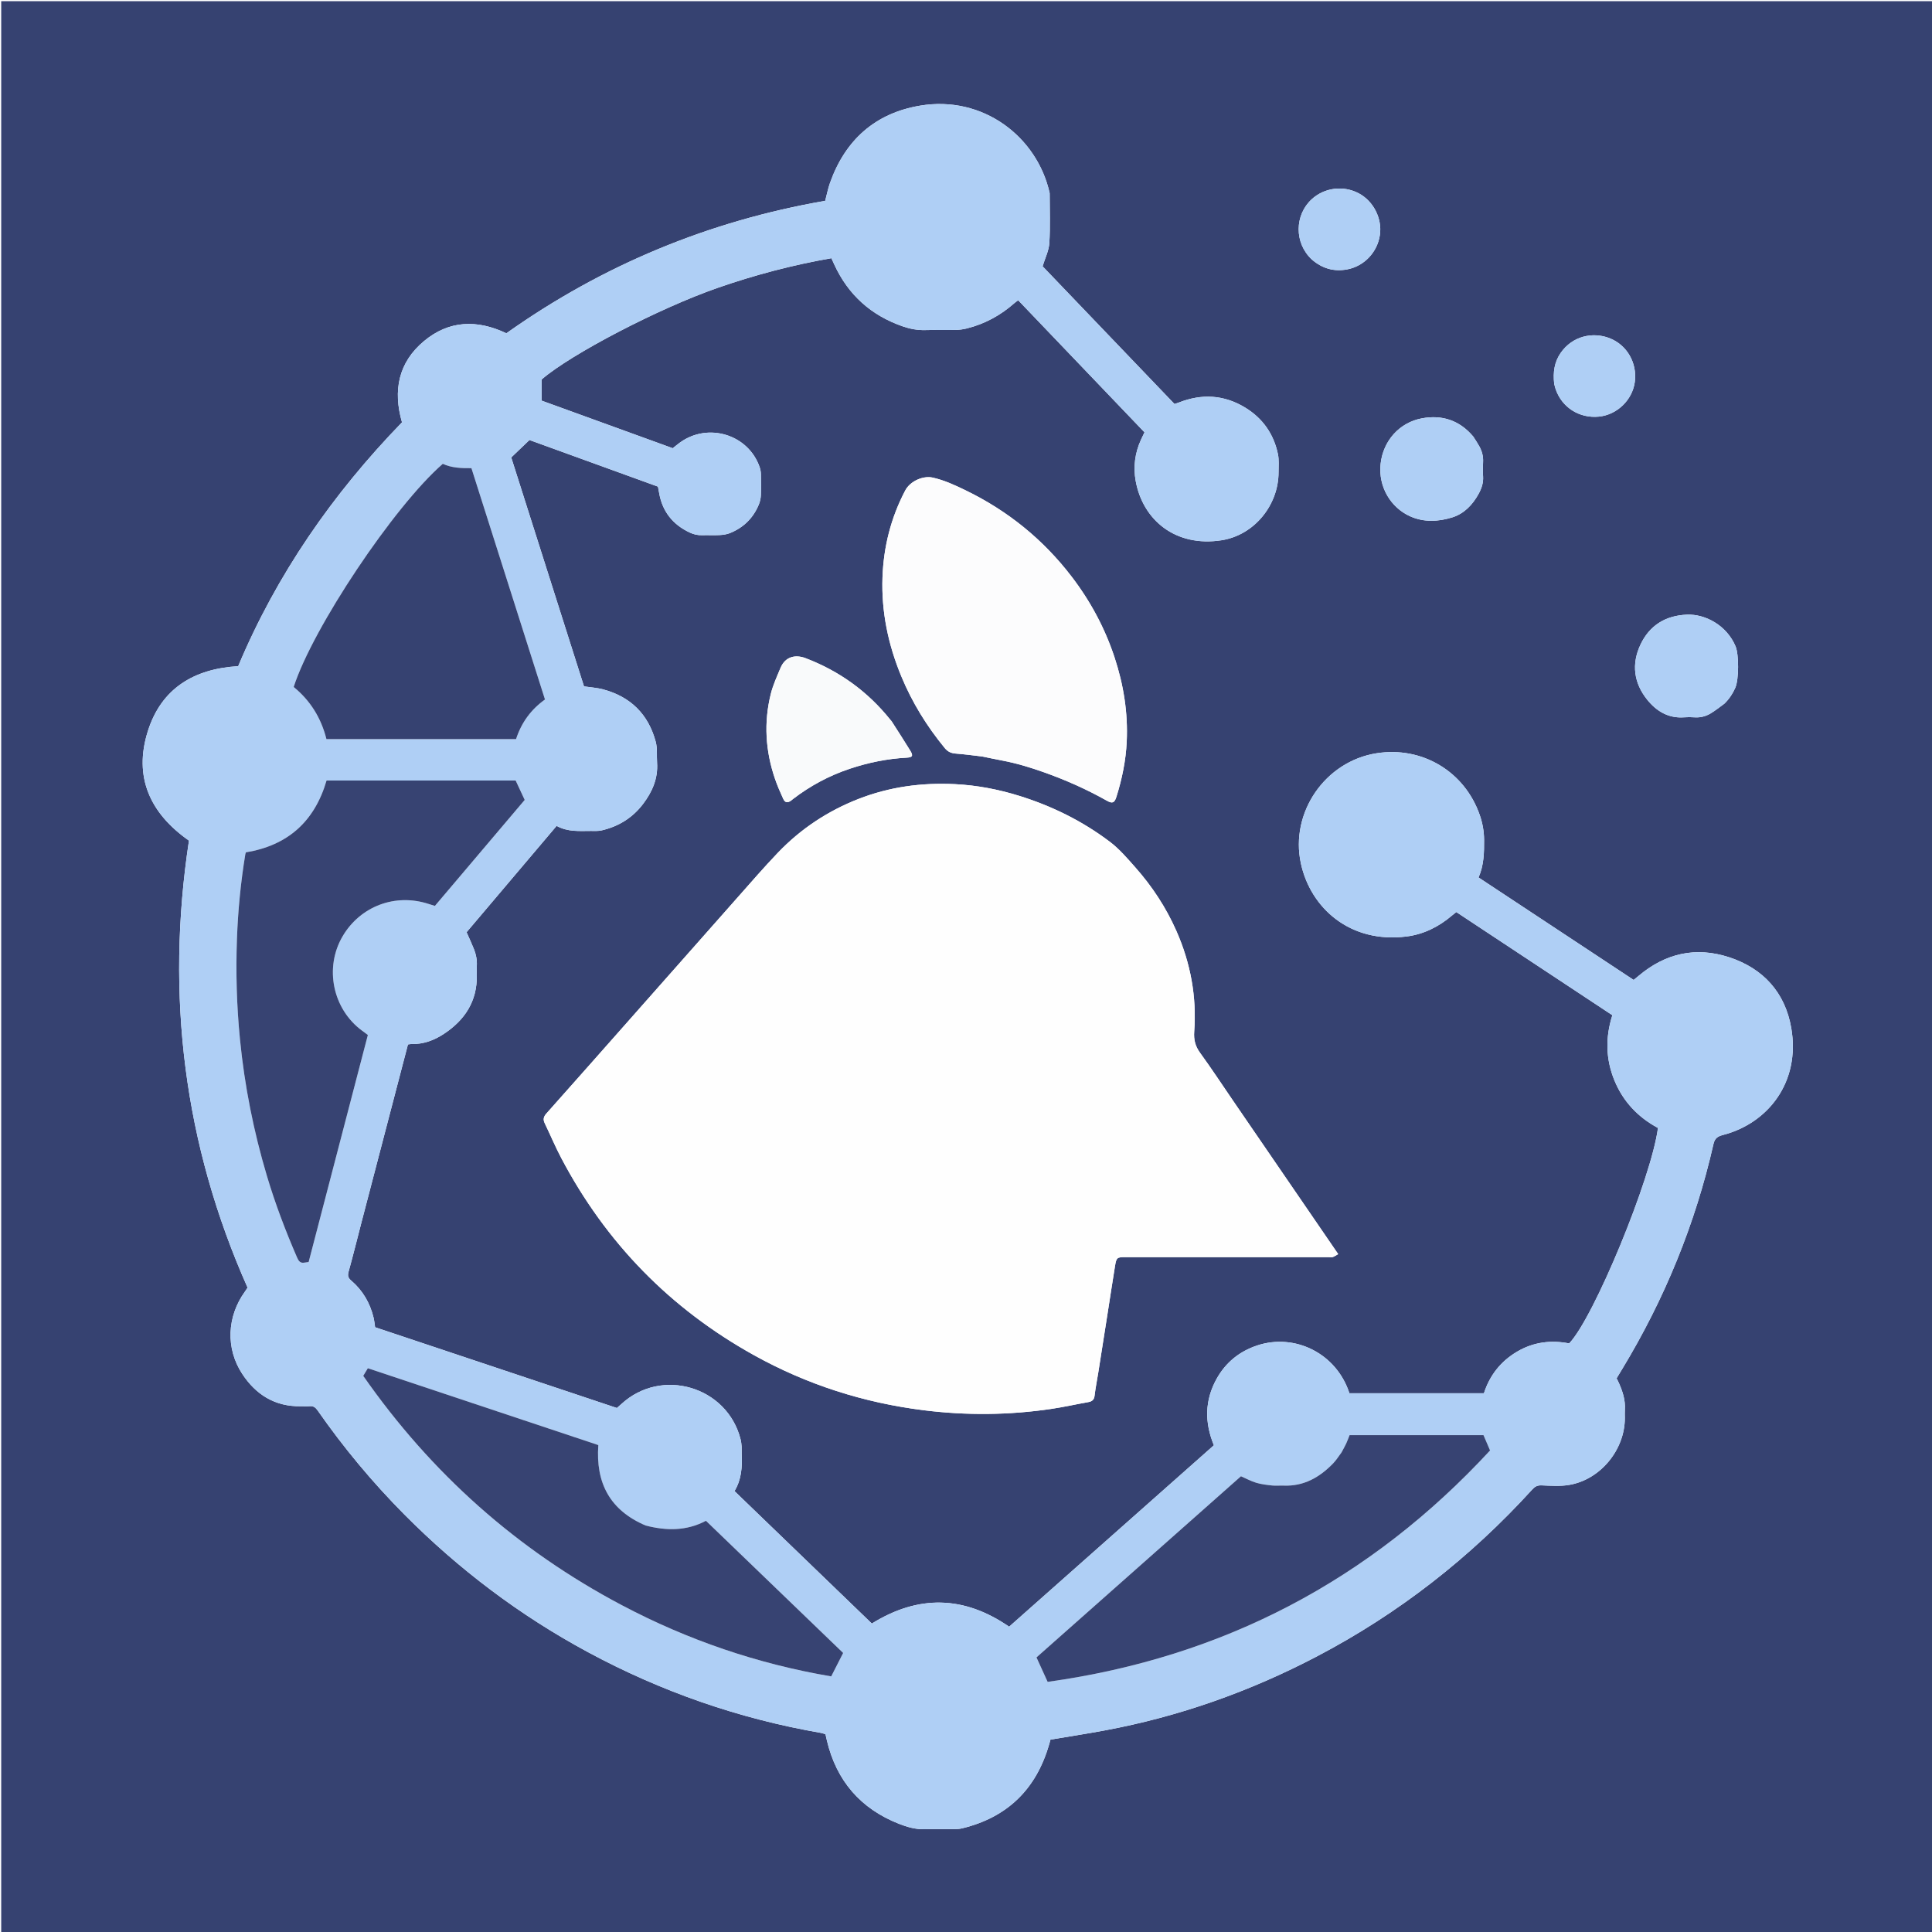
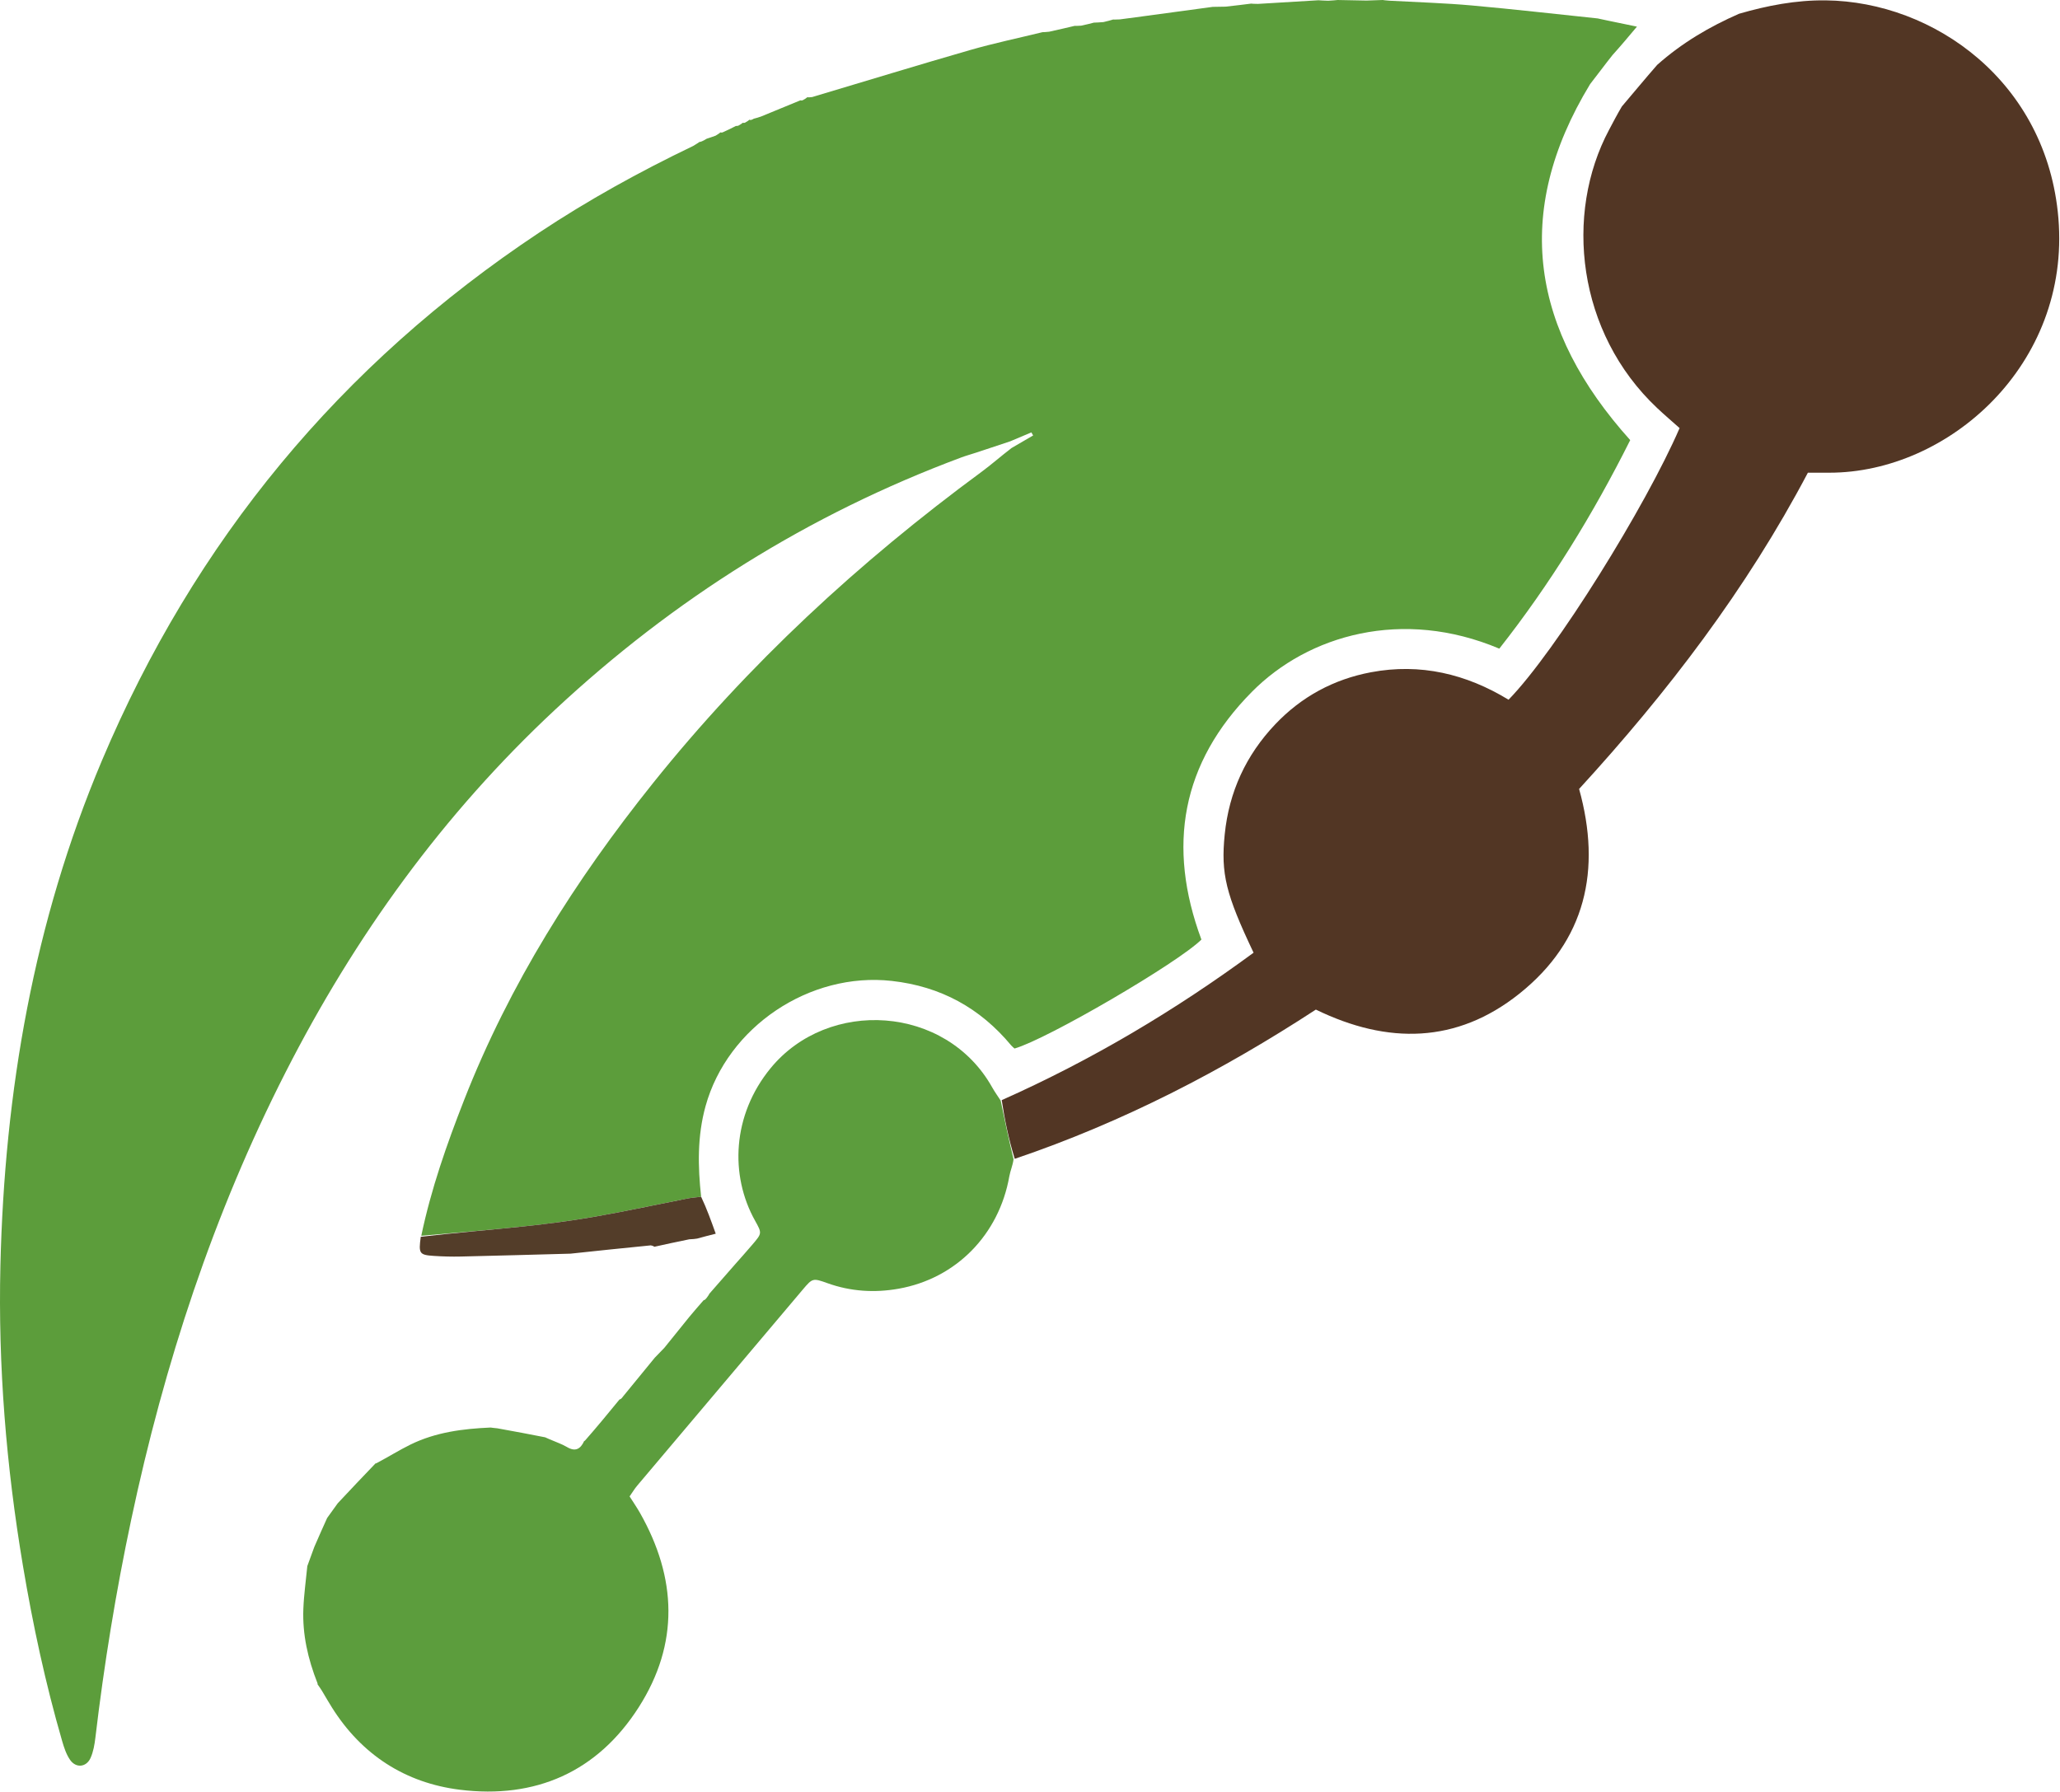
- <svg xmlns="http://www.w3.org/2000/svg" version="1.1" id="Layer_1" x="0px" y="0px" width="100%" viewBox="0 0 3200 3200" enable-background="new 0 0 3200 3200" xml:space="preserve">
-   <path fill="#364271" opacity="1" stroke="none" d=" M1766,3202   C1177.333,3202 589.667,3202 2,3202   C2,2135.334 2,1068.667 2,2.001   C1068.666,2 2135.332,2 3201.999,2   C3201.999,1068.666 3201.999,2135.332 3202,3201.999   C2723.667,3202 2245.333,3202 1766,3202  M598.451,2025.554   C624.198,1927.022 649.944,1828.491 675.693,1729.952   C678.19,1729.62 679.812,1729.181 681.422,1729.224   C701.182,1729.744 718.902,1723.156 735.008,1712.556   C769.789,1689.664 790.441,1658.483 789.733,1615.425   C789.645,1610.093 789.501,1604.748 789.767,1599.428   C790.243,1589.923 788.498,1580.8 785.015,1572.078   C781.337,1562.867 777.109,1553.875 772.795,1544.045   C822.228,1485.67 871.89,1427.026 921.944,1367.917   C940.414,1378.227 959.609,1376.291 978.537,1376.288   C984.517,1376.287 990.706,1376.727 996.439,1375.403   C1024.35,1368.961 1047.564,1354.672 1064.991,1331.769   C1080.313,1311.631 1090.068,1289.431 1088.314,1263.351   C1087.535,1251.765 1089.025,1239.631 1086.092,1228.653   C1073.898,1183.017 1044.321,1153.824 998.568,1141.723   C988.727,1139.12 978.353,1138.535 967.29,1136.881   C927.144,1010.59 886.824,883.75 846.754,757.694   C857.324,747.576 866.872,738.436 876.949,728.79   C947.69,754.451 1018.698,780.208 1089.797,805.999   C1090.49,809.728 1091.129,812.966 1091.688,816.217   C1097.011,847.181 1114.291,868.904 1142.583,882.13   C1149.017,885.138 1155.682,886.679 1162.881,886.457   C1172.538,886.159 1182.234,886.775 1191.87,886.235   C1197.744,885.906 1203.913,885.062 1209.302,882.863   C1231.617,873.757 1247.719,857.961 1256.879,835.573   C1258.85,830.755 1260.044,825.338 1260.265,820.141   C1260.759,808.496 1260.598,796.811 1260.312,785.152   C1260.217,781.241 1259.413,777.194 1258.126,773.489   C1239.436,719.685 1173.008,699.252 1126.359,732.907   C1122.334,735.811 1118.543,739.039 1114.281,742.403   C1042.029,716.181 969.819,689.973 897.175,663.608   C897.175,651.411 897.175,640.155 897.175,628.462   C945.712,586.433 1091.933,510.339 1189.05,476.639   C1250.439,455.337 1313.031,438.805 1377.056,427.67   C1378.894,431.697 1380.267,434.707 1381.643,437.715   C1404.791,488.324 1442.857,522.451 1495.36,540.615   C1507.416,544.786 1519.695,547.078 1532.595,546.705   C1549.247,546.224 1565.928,546.805 1582.587,546.467   C1588.85,546.341 1595.233,545.514 1601.31,543.998   C1630.959,536.601 1657.087,522.421 1679.984,502.217   C1681.879,500.545 1684.014,499.145 1686.441,497.314   C1756.611,570.67 1826.306,643.531 1895.654,716.028   C1893.268,721.046 1891.507,724.636 1889.843,728.269   C1879.822,750.146 1876.805,773.194 1881.076,796.637   C1892.927,861.691 1947.37,906.587 2023.202,894.834   C2077.435,886.429 2117.756,836.605 2117.685,782   C2117.672,772.025 2118.66,761.745 2116.657,752.133   C2109.724,718.872 2091.48,692.821 2062.434,675.113   C2027.288,653.685 1990.303,651.752 1952.218,666.836   C1950.115,667.669 1947.923,668.277 1945.303,669.145   C1872.135,592.746 1799.12,516.509 1726.876,441.075   C1731.026,427.384 1737.269,415.145 1738.029,402.575   C1739.69,375.104 1738.566,347.465 1738.579,319.895   C1717.826,226.357 1627.959,157.464 1523.81,175.013   C1449.493,187.536 1399.944,231.903 1374.73,302.984   C1371.411,312.341 1369.524,322.207 1366.763,332.631   C1174.303,366.006 997.906,439.089 838.689,552.032   C789.933,528.844 743.435,530.566 702.152,565.064   C659.755,600.492 650.697,647.029 665.843,699.535   C550.925,817.986 458.186,951.602 394.53,1103.399   C320.657,1107.703 267.124,1140.744 244.905,1210.917   C220.887,1286.771 248.392,1347.126 312.987,1392.319   C274.109,1648.213 304.466,1895.389 410.085,2132.759   C408.516,2135.092 407.101,2137.329 405.557,2139.474   C375.918,2180.65 373.543,2233.382 401.205,2275.566   C423.786,2310.002 455.475,2329.888 498.047,2329.17   C503.045,2329.085 508.076,2329.502 513.038,2329.073   C519.118,2328.547 522.666,2331.22 526.055,2336.081   C569.042,2397.736 616.939,2455.291 669.921,2508.654   C760.031,2599.412 861.04,2675.634 973.592,2736.337   C1095.082,2801.861 1223.848,2846.688 1359.936,2870.259   C1362.466,2870.697 1364.894,2871.722 1367.258,2872.439   C1368.115,2876.229 1368.816,2879.469 1369.582,2882.692   C1385.457,2949.568 1425.29,2995.814 1489.274,3020.921   C1502.584,3026.144 1516.339,3030.095 1531.035,3029.756   C1547.692,3029.372 1564.366,3029.759 1581.03,3029.604   C1585.321,3029.564 1589.723,3029.232 1593.875,3028.22   C1668.924,3009.921 1716.439,2963.066 1737.739,2889.133   C1738.548,2886.326 1739.326,2883.511 1739.937,2881.344   C1770.414,2876.213 1800.03,2871.666 1829.474,2866.192   C1952.89,2843.249 2069.956,2801.789 2181.041,2743.604   C2316.443,2672.684 2435.137,2579.992 2537.957,2466.953   C2542.283,2462.197 2546.407,2459.951 2553.267,2460.229   C2568.551,2460.849 2584.226,2462.001 2599.149,2459.46   C2650.88,2450.651 2691.244,2401.282 2691.25,2348.796   C2691.25,2344.129 2690.997,2339.447 2691.296,2334.8   C2692.293,2319.353 2687.792,2305.169 2681.674,2291.329   C2680.469,2288.605 2679.115,2285.948 2677.625,2282.833   C2680.722,2277.719 2683.817,2272.61 2686.911,2267.5   C2757.203,2151.426 2807.921,2027.374 2838,1895.026   C2840.228,1885.224 2844.943,1882.171 2853.975,1879.823   C2928.267,1860.506 2982.416,1792.518 2966.874,1702.631   C2956.778,1644.245 2920.75,1604.104 2864.107,1585.55   C2808.795,1567.433 2758.302,1578.875 2713.833,1616.508   C2711.344,1618.614 2708.794,1620.649 2705.825,1623.084   C2620.166,1566.497 2534.91,1510.177 2448.937,1453.383   C2457.915,1432.977 2458.229,1412.103 2458.109,1391.038   C2458.027,1376.809 2455.528,1363.195 2450.916,1349.92   C2425.835,1277.726 2355.424,1235.678 2279.893,1247.653   C2194.891,1261.129 2136.497,1345.761 2154.634,1429.917   C2170.63,1504.136 2236.277,1562.891 2329.552,1551.134   C2357.851,1547.567 2383.009,1535.149 2404.821,1516.462   C2407.032,1514.568 2409.364,1512.815 2412.089,1510.638   C2498.304,1567.63 2584.131,1624.367 2670.574,1681.51   C2658.851,1718.1 2659.494,1754.072 2673.934,1789.368   C2688.354,1824.616 2713.237,1850.61 2746.113,1868.252   C2735.41,1951.199 2639.738,2183.08 2599.003,2225.124   C2568.775,2219.187 2539.617,2222.862 2512.58,2238.88   C2485.671,2254.823 2467.468,2277.909 2457.848,2307.667   C2383.173,2307.667 2308.996,2307.667 2235.037,2307.667   C2213.563,2241.387 2144.405,2207.798 2082.139,2228.564   C2052.741,2238.369 2030.044,2256.835 2015.06,2283.836   C1995.351,2319.351 1994.982,2356.248 2010.594,2393.832   C1897.246,2494.254 1784.293,2594.326 1671.43,2694.319   C1596.591,2642.785 1521.142,2641.217 1444.047,2689.108   C1368.302,2616.056 1292.605,2543.05 1216.57,2469.718   C1228.326,2450.232 1229.384,2429.741 1228.442,2408.878   C1228.247,2404.553 1228.608,2400.199 1228.324,2395.884   C1228.064,2391.925 1227.641,2387.909 1226.672,2384.074   C1204.526,2296.374 1095.635,2264.149 1029.161,2325.571   C1026.765,2327.785 1024.261,2329.882 1021.744,2332.088   C887.691,2287.32 754.151,2242.723 621.307,2198.359   C620.33,2192.139 619.9,2187.147 618.73,2182.336   C612.813,2157.998 600.685,2137.243 581.598,2120.956   C576.504,2116.609 575.577,2112.794 577.343,2106.409   C584.62,2080.092 591.23,2053.59 598.451,2025.554  M2042.106,1822.785   C2024.038,1796.387 2006.458,1769.635 1987.671,1743.76   C1979.705,1732.79 1977.013,1722.083 1978,1708.606   C1982.244,1650.691 1971.924,1595.104 1948.489,1541.982   C1931.406,1503.258 1908.418,1468.236 1880.43,1436.632   C1867.219,1421.715 1853.994,1406.177 1838.247,1394.259   C1792.776,1359.844 1742.027,1334.838 1687.576,1317.991   C1653.167,1307.345 1617.878,1300.594 1581.686,1298.795   C1526.701,1296.063 1473.292,1303.245 1421.953,1323.303   C1370.988,1343.215 1326.193,1372.887 1288.386,1412.431   C1265.376,1436.498 1243.584,1461.739 1221.494,1486.674   C1161.854,1553.994 1102.359,1621.442 1042.782,1688.819   C996.889,1740.719 951.026,1792.646 904.945,1844.379   C900.28,1849.616 899.234,1854.223 902.262,1860.496   C911.529,1879.69 919.767,1899.413 929.703,1918.246   C1003.698,2058.51 1109.966,2167.416 1248.61,2244.478   C1336.438,2293.296 1430.496,2323.41 1530.131,2335.819   C1600.614,2344.598 1671.136,2344.001 1741.437,2333.57   C1761.844,2330.542 1782.017,2325.957 1802.347,2322.366   C1808.731,2321.239 1812.163,2318.639 1812.976,2311.641   C1814.435,2299.083 1816.982,2286.653 1818.964,2274.152   C1824.023,2242.238 1829.034,2210.317 1834.039,2178.395   C1838.323,2151.074 1842.436,2123.727 1846.891,2096.435   C1849.085,2082.986 1850.351,2082.194 1863.686,2082.194   C1976.006,2082.199 2088.326,2082.202 2200.646,2082.203   C2202.979,2082.203 2205.498,2082.727 2207.599,2082.022   C2210.441,2081.068 2212.963,2079.16 2216.458,2077.19   C2158.101,1992.038 2100.511,1908.007 2042.106,1822.785  M1627.16,1253.068   C1638.246,1255.311 1649.308,1257.677 1660.422,1259.773   C1684.042,1264.23 1706.962,1271.265 1729.532,1279.289   C1765.331,1292.017 1799.975,1307.432 1833.124,1326.104   C1842.451,1331.358 1845.94,1330.052 1849.207,1319.609   C1858.497,1289.921 1864.742,1259.627 1866.201,1228.475   C1868.44,1180.634 1860.998,1134.193 1846.023,1088.808   C1830.002,1040.255 1806.12,995.881 1775.151,955.325   C1727.825,893.348 1668.706,845.668 1598.595,811.762   C1581.286,803.392 1563.801,795.262 1544.694,791.033   C1529.227,787.61 1507.63,796.57 1499.268,812.511   C1475.592,857.649 1463.479,905.722 1461.681,956.296   C1459.662,1013.06 1471.052,1067.479 1492.756,1119.96   C1510.727,1163.414 1535.047,1202.83 1564.857,1239.063   C1569.732,1244.989 1575.248,1247.564 1582.757,1248.133   C1597.025,1249.214 1611.23,1251.12 1627.16,1253.068  M1476.529,1194.258   C1475.87,1193.508 1475.179,1192.783 1474.556,1192.004   C1437.096,1145.185 1390.1,1111.42 1334.187,1090.102   C1318.106,1083.97 1300.899,1086.848 1292.762,1106.333   C1286.878,1120.425 1280.385,1134.508 1276.707,1149.23   C1264.866,1196.629 1267.792,1243.683 1283.586,1289.844   C1287.455,1301.153 1292.257,1312.18 1297.25,1323.052   C1300.245,1329.573 1304.195,1330.158 1310.062,1326.197   C1311.16,1325.456 1312.084,1324.464 1313.138,1323.654   C1341.884,1301.578 1373.483,1284.611 1407.785,1273.2   C1438.158,1263.095 1469.444,1256.674 1501.551,1254.949   C1511.402,1254.42 1512.934,1251.909 1507.706,1243.373   C1497.825,1227.24 1487.502,1211.377 1476.529,1194.258  M2440.094,722.973   C2417.645,696.246 2388.682,686.618 2355.034,692.909   C2317.882,699.854 2290.857,730.103 2286.744,768.26   C2282.599,806.714 2303.813,840.641 2335.177,854.949   C2357.987,865.355 2382.221,864.19 2405.372,856.972   C2425.126,850.812 2439.128,836.047 2449.092,817.901   C2453.954,809.045 2457.119,799.741 2456.449,789.294   C2455.939,781.33 2455.995,773.287 2456.44,765.315   C2456.961,755.987 2454.69,747.454 2450.325,739.427   C2447.47,734.176 2444.109,729.199 2440.094,722.973  M2856.303,1165.305   C2864.054,1157.779 2869.91,1148.961 2874.232,1139.085   C2880.197,1125.454 2880.374,1084.151 2874.609,1070.476   C2859.848,1035.458 2824.151,1016.838 2794.143,1018.06   C2758.594,1019.506 2732.135,1035.81 2717.094,1067.78   C2702.037,1099.785 2706.016,1131.125 2728.156,1158.749   C2743.531,1177.932 2763.396,1190.083 2789.526,1188.102   C2795.156,1187.675 2800.87,1187.71 2806.504,1188.113   C2816.179,1188.805 2825.185,1186.518 2833.29,1181.681   C2840.955,1177.107 2847.987,1171.472 2856.303,1165.305  M2173.021,430.011   C2189.927,444.678 2209.296,450.359 2231.441,446.184   C2259.48,440.898 2281.42,417.786 2285.548,389.059   C2289.461,361.835 2274.936,333.219 2250.627,320.262   C2225.03,306.618 2193.448,310.784 2172.528,330.074   C2144.371,356.037 2143.204,402.231 2173.021,430.011  M2574.239,635.82   C2575.023,638.708 2575.653,641.648 2576.616,644.475   C2586.961,674.847 2615.932,693.25 2648.277,690.055   C2678.284,687.09 2703.703,662.596 2707.742,632.754   C2712.006,601.247 2694.777,571.126 2665.48,559.965   C2638,549.496 2604.558,556.369 2584.985,584.53   C2574.524,599.581 2572.132,616.316 2574.239,635.82  z" />
-   <path fill="#AFCFF5" opacity="1" stroke="none" d=" M598.268,2026.355   C591.23,2053.59 584.62,2080.092 577.343,2106.409   C575.577,2112.794 576.504,2116.609 581.598,2120.956   C600.685,2137.243 612.813,2157.998 618.73,2182.336   C619.9,2187.147 620.33,2192.139 621.307,2198.359   C754.151,2242.723 887.691,2287.32 1021.744,2332.088   C1024.261,2329.882 1026.765,2327.785 1029.161,2325.571   C1095.635,2264.149 1204.526,2296.374 1226.672,2384.074   C1227.641,2387.909 1228.064,2391.925 1228.324,2395.884   C1228.608,2400.199 1228.247,2404.553 1228.442,2408.878   C1229.384,2429.741 1228.326,2450.232 1216.57,2469.718   C1292.605,2543.05 1368.302,2616.056 1444.047,2689.108   C1521.142,2641.217 1596.591,2642.785 1671.43,2694.319   C1784.293,2594.326 1897.246,2494.254 2010.594,2393.832   C1994.982,2356.248 1995.351,2319.351 2015.06,2283.836   C2030.044,2256.835 2052.741,2238.369 2082.139,2228.564   C2144.405,2207.798 2213.563,2241.387 2235.037,2307.667   C2308.996,2307.667 2383.173,2307.667 2457.848,2307.667   C2467.468,2277.909 2485.671,2254.823 2512.58,2238.88   C2539.617,2222.862 2568.775,2219.187 2599.003,2225.124   C2639.738,2183.08 2735.41,1951.199 2746.113,1868.252   C2713.237,1850.61 2688.354,1824.616 2673.934,1789.368   C2659.494,1754.072 2658.851,1718.1 2670.574,1681.51   C2584.131,1624.367 2498.304,1567.63 2412.089,1510.638   C2409.364,1512.815 2407.032,1514.568 2404.821,1516.462   C2383.009,1535.149 2357.851,1547.567 2329.552,1551.134   C2236.277,1562.891 2170.63,1504.136 2154.634,1429.917   C2136.497,1345.761 2194.891,1261.129 2279.893,1247.653   C2355.424,1235.678 2425.835,1277.726 2450.916,1349.92   C2455.528,1363.195 2458.027,1376.809 2458.109,1391.038   C2458.229,1412.103 2457.915,1432.977 2448.937,1453.383   C2534.91,1510.177 2620.166,1566.497 2705.825,1623.084   C2708.794,1620.649 2711.344,1618.614 2713.833,1616.508   C2758.302,1578.875 2808.795,1567.433 2864.107,1585.55   C2920.75,1604.104 2956.778,1644.245 2966.874,1702.631   C2982.416,1792.518 2928.267,1860.506 2853.975,1879.823   C2844.943,1882.171 2840.228,1885.224 2838,1895.026   C2807.921,2027.374 2757.203,2151.426 2686.911,2267.5   C2683.817,2272.61 2680.722,2277.719 2677.625,2282.833   C2679.115,2285.948 2680.469,2288.605 2681.674,2291.329   C2687.792,2305.169 2692.293,2319.353 2691.296,2334.8   C2690.997,2339.447 2691.25,2344.129 2691.25,2348.796   C2691.244,2401.282 2650.88,2450.651 2599.149,2459.46   C2584.226,2462.001 2568.551,2460.849 2553.267,2460.229   C2546.407,2459.951 2542.283,2462.197 2537.957,2466.953   C2435.137,2579.992 2316.443,2672.684 2181.041,2743.604   C2069.956,2801.789 1952.89,2843.249 1829.474,2866.192   C1800.03,2871.666 1770.414,2876.213 1739.937,2881.344   C1739.326,2883.511 1738.548,2886.326 1737.739,2889.133   C1716.439,2963.066 1668.924,3009.921 1593.875,3028.22   C1589.723,3029.232 1585.321,3029.564 1581.03,3029.604   C1564.366,3029.759 1547.692,3029.372 1531.035,3029.756   C1516.339,3030.095 1502.584,3026.144 1489.274,3020.921   C1425.29,2995.814 1385.457,2949.568 1369.582,2882.692   C1368.816,2879.469 1368.115,2876.229 1367.258,2872.439   C1364.894,2871.722 1362.466,2870.697 1359.936,2870.259   C1223.848,2846.688 1095.082,2801.861 973.592,2736.337   C861.04,2675.634 760.031,2599.412 669.921,2508.654   C616.939,2455.291 569.042,2397.736 526.055,2336.081   C522.666,2331.22 519.118,2328.547 513.038,2329.073   C508.076,2329.502 503.045,2329.085 498.047,2329.17   C455.475,2329.888 423.786,2310.002 401.205,2275.566   C373.543,2233.382 375.918,2180.65 405.557,2139.474   C407.101,2137.329 408.516,2135.092 410.085,2132.759   C304.466,1895.389 274.109,1648.213 312.987,1392.319   C248.392,1347.126 220.887,1286.771 244.905,1210.917   C267.124,1140.744 320.657,1107.703 394.53,1103.399   C458.186,951.602 550.925,817.986 665.843,699.535   C650.697,647.029 659.755,600.492 702.152,565.064   C743.435,530.566 789.933,528.844 838.689,552.032   C997.906,439.089 1174.303,366.006 1366.763,332.631   C1369.524,322.207 1371.411,312.341 1374.73,302.984   C1399.944,231.903 1449.493,187.536 1523.81,175.013   C1627.959,157.464 1717.826,226.357 1738.579,319.895   C1738.566,347.465 1739.69,375.104 1738.029,402.575   C1737.269,415.145 1731.026,427.384 1726.876,441.075   C1799.12,516.509 1872.135,592.746 1945.303,669.145   C1947.923,668.277 1950.115,667.669 1952.218,666.836   C1990.303,651.752 2027.288,653.685 2062.434,675.113   C2091.48,692.821 2109.724,718.872 2116.657,752.133   C2118.66,761.745 2117.672,772.025 2117.685,782   C2117.756,836.605 2077.435,886.429 2023.202,894.834   C1947.37,906.587 1892.927,861.691 1881.076,796.637   C1876.805,773.194 1879.822,750.146 1889.843,728.269   C1891.507,724.636 1893.268,721.046 1895.654,716.028   C1826.306,643.531 1756.611,570.67 1686.441,497.314   C1684.014,499.145 1681.879,500.545 1679.984,502.217   C1657.087,522.421 1630.959,536.601 1601.31,543.998   C1595.233,545.514 1588.85,546.341 1582.587,546.467   C1565.928,546.805 1549.247,546.224 1532.595,546.705   C1519.695,547.078 1507.416,544.786 1495.36,540.615   C1442.857,522.451 1404.791,488.324 1381.643,437.715   C1380.267,434.707 1378.894,431.697 1377.056,427.67   C1313.031,438.805 1250.439,455.337 1189.05,476.639   C1091.933,510.339 945.712,586.433 897.175,628.462   C897.175,640.155 897.175,651.411 897.175,663.608   C969.819,689.973 1042.029,716.181 1114.281,742.403   C1118.543,739.039 1122.334,735.811 1126.359,732.907   C1173.008,699.252 1239.436,719.685 1258.126,773.489   C1259.413,777.194 1260.217,781.241 1260.312,785.152   C1260.598,796.811 1260.759,808.496 1260.265,820.141   C1260.044,825.338 1258.85,830.755 1256.879,835.573   C1247.719,857.961 1231.617,873.757 1209.302,882.863   C1203.913,885.062 1197.744,885.906 1191.87,886.235   C1182.234,886.775 1172.538,886.159 1162.881,886.457   C1155.682,886.679 1149.017,885.138 1142.583,882.13   C1114.291,868.904 1097.011,847.181 1091.688,816.217   C1091.129,812.966 1090.49,809.728 1089.797,805.999   C1018.698,780.208 947.69,754.451 876.949,728.79   C866.872,738.436 857.324,747.576 846.754,757.694   C886.824,883.75 927.144,1010.59 967.29,1136.881   C978.353,1138.535 988.727,1139.12 998.568,1141.723   C1044.321,1153.824 1073.898,1183.017 1086.092,1228.653   C1089.025,1239.631 1087.535,1251.765 1088.314,1263.351   C1090.068,1289.431 1080.313,1311.631 1064.991,1331.769   C1047.564,1354.672 1024.35,1368.961 996.439,1375.403   C990.706,1376.727 984.517,1376.287 978.537,1376.288   C959.609,1376.291 940.414,1378.227 921.944,1367.917   C871.89,1427.026 822.228,1485.67 772.795,1544.045   C777.109,1553.875 781.337,1562.867 785.015,1572.078   C788.498,1580.8 790.243,1589.923 789.767,1599.428   C789.501,1604.748 789.645,1610.093 789.733,1615.425   C790.441,1658.483 769.789,1689.664 735.008,1712.556   C718.902,1723.156 701.182,1729.744 681.422,1729.224   C679.812,1729.181 678.19,1729.62 675.693,1729.952   C649.944,1828.491 624.198,1927.022 598.268,2026.355  M743.796,1472.789   C785.723,1423.3 827.65,1373.811 869.075,1324.915   C863.677,1313.344 858.924,1303.157 854.105,1292.827   C749.56,1292.827 645.119,1292.827 540.87,1292.827   C520.963,1360.886 476.411,1400.365 407.311,1411.757   C406.882,1413.12 406.465,1414.041 406.307,1415.005   C398.699,1461.411 394.172,1508.158 392.466,1555.113   C390.446,1610.76 392.024,1666.334 397.509,1721.816   C405.103,1798.617 420.061,1873.903 442.127,1947.813   C455.863,1993.821 472.861,2038.618 491.971,2082.648   C494.489,2088.45 497.171,2092.61 504.266,2091.294   C506.474,2090.884 508.715,2090.659 511.216,2090.311   C543.983,1964.672 576.645,1839.436 609.299,1714.229   C605.577,1711.469 602.668,1709.296 599.743,1707.145   C550.965,1671.274 536.875,1602.788 567.551,1550.653   C596.839,1500.879 655.046,1479.089 710.102,1497.275   C713.484,1498.392 716.907,1499.384 720.339,1500.443   C728.248,1491.117 735.562,1482.493 743.796,1472.789  M725,1224.167   C768.225,1224.167 811.449,1224.167 854.749,1224.167   C863.697,1196.714 879.365,1175.294 902.676,1158.57   C862.102,1030.972 821.592,903.577 780.838,775.412   C764.178,775.605 747.961,775.008 733.402,768.237   C652.657,838.377 517.806,1040.224 486.428,1137.876   C513.77,1160.169 531.882,1189.005 540.667,1224.167   C601.823,1224.167 662.412,1224.167 725,1224.167  M2221.565,2406.42   C2217.117,2412.233 2213.191,2418.552 2208.133,2423.773   C2185.738,2446.886 2159.596,2461.986 2126.099,2460.62   C2119.779,2460.362 2113.38,2461.124 2107.122,2460.451   C2098.26,2459.499 2089.25,2458.474 2080.756,2455.956   C2072.262,2453.438 2064.324,2449.043 2055.417,2445.154   C1942.447,2545.227 1829.339,2645.421 1716.727,2745.177   C1723.217,2759.406 1729.105,2772.315 1735.212,2785.701   C2025.674,2745.277 2269.5,2617.272 2468.021,2402.408   C2464.077,2393.224 2460.577,2385.074 2457.13,2377.048   C2382.925,2377.048 2309.367,2377.048 2235.334,2377.048   C2233.408,2381.859 2231.771,2386.535 2229.686,2391.001   C2227.436,2395.819 2224.767,2400.441 2221.565,2406.42  M1068.732,2526.457   C1010.198,2501.605 986.445,2456.271 991.036,2393.519   C863.99,2351.156 736.811,2308.749 609.253,2266.215   C606.477,2270.816 604.124,2274.714 601.626,2278.854   C714.212,2440.269 856.6,2567.124 1030.11,2658.778   C1139.521,2716.573 1255.214,2756.007 1376.756,2776.623   C1383.667,2763.061 1389.964,2750.702 1396.525,2737.826   C1320.632,2664.715 1244.916,2591.773 1169.273,2518.903   C1136.644,2536.1 1103.709,2535.493 1068.732,2526.457  z" />
-   <path fill="#FEFEFE" opacity="1" stroke="none" d=" M2042.513,1823.38   C2100.511,1908.007 2158.101,1992.038 2216.458,2077.19   C2212.963,2079.16 2210.441,2081.068 2207.599,2082.022   C2205.498,2082.727 2202.979,2082.203 2200.646,2082.203   C2088.326,2082.202 1976.006,2082.199 1863.686,2082.194   C1850.351,2082.194 1849.085,2082.986 1846.891,2096.435   C1842.436,2123.727 1838.323,2151.074 1834.039,2178.395   C1829.034,2210.317 1824.023,2242.238 1818.964,2274.152   C1816.982,2286.653 1814.435,2299.083 1812.976,2311.641   C1812.163,2318.639 1808.731,2321.239 1802.347,2322.366   C1782.017,2325.957 1761.844,2330.542 1741.437,2333.57   C1671.136,2344.001 1600.614,2344.598 1530.131,2335.819   C1430.496,2323.41 1336.438,2293.296 1248.61,2244.478   C1109.966,2167.416 1003.698,2058.51 929.703,1918.246   C919.767,1899.413 911.529,1879.69 902.262,1860.496   C899.234,1854.223 900.28,1849.616 904.945,1844.379   C951.026,1792.646 996.889,1740.719 1042.782,1688.819   C1102.359,1621.442 1161.854,1553.994 1221.494,1486.674   C1243.584,1461.739 1265.376,1436.498 1288.386,1412.431   C1326.193,1372.887 1370.988,1343.215 1421.953,1323.303   C1473.292,1303.245 1526.701,1296.063 1581.686,1298.795   C1617.878,1300.594 1653.167,1307.345 1687.576,1317.991   C1742.027,1334.838 1792.776,1359.844 1838.247,1394.259   C1853.994,1406.177 1867.219,1421.715 1880.43,1436.632   C1908.418,1468.236 1931.406,1503.258 1948.489,1541.982   C1971.924,1595.104 1982.244,1650.691 1978,1708.606   C1977.013,1722.083 1979.705,1732.79 1987.671,1743.76   C2006.458,1769.635 2024.038,1796.387 2042.513,1823.38  z" />
-   <path fill="#FCFCFD" opacity="1" stroke="none" d=" M1626.31,1252.875   C1611.23,1251.12 1597.025,1249.214 1582.757,1248.133   C1575.248,1247.564 1569.732,1244.989 1564.857,1239.063   C1535.047,1202.83 1510.727,1163.414 1492.756,1119.96   C1471.052,1067.479 1459.662,1013.06 1461.681,956.296   C1463.479,905.722 1475.592,857.649 1499.268,812.511   C1507.63,796.57 1529.227,787.61 1544.694,791.033   C1563.801,795.262 1581.286,803.392 1598.595,811.762   C1668.706,845.668 1727.825,893.348 1775.151,955.325   C1806.12,995.881 1830.002,1040.255 1846.023,1088.808   C1860.998,1134.193 1868.44,1180.634 1866.201,1228.475   C1864.742,1259.627 1858.497,1289.921 1849.207,1319.609   C1845.94,1330.052 1842.451,1331.358 1833.124,1326.104   C1799.975,1307.432 1765.331,1292.017 1729.532,1279.289   C1706.962,1271.265 1684.042,1264.23 1660.422,1259.773   C1649.308,1257.677 1638.246,1255.311 1626.31,1252.875  z" />
-   <path fill="#F9FAFB" opacity="1" stroke="none" d=" M1476.946,1194.83   C1487.502,1211.377 1497.825,1227.24 1507.706,1243.373   C1512.934,1251.909 1511.402,1254.42 1501.551,1254.949   C1469.444,1256.674 1438.158,1263.095 1407.785,1273.2   C1373.483,1284.611 1341.884,1301.578 1313.138,1323.654   C1312.084,1324.464 1311.16,1325.456 1310.062,1326.197   C1304.195,1330.158 1300.245,1329.573 1297.25,1323.052   C1292.257,1312.18 1287.455,1301.153 1283.586,1289.844   C1267.792,1243.683 1264.866,1196.629 1276.707,1149.23   C1280.385,1134.508 1286.878,1120.425 1292.762,1106.333   C1300.899,1086.848 1318.106,1083.97 1334.187,1090.102   C1390.1,1111.42 1437.096,1145.185 1474.556,1192.004   C1475.179,1192.783 1475.87,1193.508 1476.946,1194.83  z" />
-   <path fill="#AFCFF5" opacity="1" stroke="none" d=" M2440.534,723.536   C2444.109,729.199 2447.47,734.176 2450.325,739.427   C2454.69,747.454 2456.961,755.987 2456.44,765.315   C2455.995,773.287 2455.939,781.33 2456.449,789.294   C2457.119,799.741 2453.954,809.045 2449.092,817.901   C2439.128,836.047 2425.126,850.812 2405.372,856.972   C2382.221,864.19 2357.987,865.355 2335.177,854.949   C2303.813,840.641 2282.599,806.714 2286.744,768.26   C2290.857,730.103 2317.882,699.854 2355.034,692.909   C2388.682,686.618 2417.645,696.246 2440.534,723.536  z" />
-   <path fill="#AFCFF5" opacity="1" stroke="none" d=" M2855.8,1165.804   C2847.987,1171.472 2840.955,1177.107 2833.29,1181.681   C2825.185,1186.518 2816.179,1188.805 2806.504,1188.113   C2800.87,1187.71 2795.156,1187.675 2789.526,1188.102   C2763.396,1190.083 2743.531,1177.932 2728.156,1158.749   C2706.016,1131.125 2702.037,1099.785 2717.094,1067.78   C2732.135,1035.81 2758.594,1019.506 2794.143,1018.06   C2824.151,1016.838 2859.848,1035.458 2874.609,1070.476   C2880.374,1084.151 2880.197,1125.454 2874.232,1139.085   C2869.91,1148.961 2864.054,1157.779 2855.8,1165.804  z" />
-   <path fill="#AFCFF5" opacity="1" stroke="none" d=" M2172.493,429.534   C2143.204,402.231 2144.371,356.037 2172.528,330.074   C2193.448,310.784 2225.03,306.618 2250.627,320.262   C2274.936,333.219 2289.461,361.835 2285.548,389.059   C2281.42,417.786 2259.48,440.898 2231.441,446.184   C2209.296,450.359 2189.927,444.678 2172.493,429.534  z" />
-   <path fill="#AFCFF5" opacity="1" stroke="none" d=" M2574.125,634.935   C2572.132,616.316 2574.524,599.581 2584.985,584.53   C2604.558,556.369 2638,549.496 2665.48,559.965   C2694.777,571.126 2712.006,601.247 2707.742,632.754   C2703.703,662.596 2678.284,687.09 2648.277,690.055   C2615.932,693.25 2586.961,674.847 2576.616,644.475   C2575.653,641.648 2575.023,638.708 2574.125,634.935  z" />
-   <path fill="#374372" opacity="1" stroke="none" d=" M743.336,1473.329   C735.562,1482.493 728.248,1491.117 720.339,1500.443   C716.907,1499.384 713.484,1498.392 710.102,1497.275   C655.046,1479.089 596.839,1500.879 567.551,1550.653   C536.875,1602.788 550.965,1671.274 599.743,1707.145   C602.668,1709.296 605.577,1711.469 609.299,1714.229   C576.645,1839.436 543.983,1964.672 511.216,2090.311   C508.715,2090.659 506.474,2090.884 504.266,2091.294   C497.171,2092.61 494.489,2088.45 491.971,2082.648   C472.861,2038.618 455.863,1993.821 442.127,1947.813   C420.061,1873.903 405.103,1798.617 397.509,1721.816   C392.024,1666.334 390.446,1610.76 392.466,1555.113   C394.172,1508.158 398.699,1461.411 406.307,1415.005   C406.465,1414.041 406.882,1413.12 407.311,1411.757   C476.411,1400.365 520.963,1360.886 540.87,1292.827   C645.119,1292.827 749.56,1292.827 854.105,1292.827   C858.924,1303.157 863.677,1313.344 869.075,1324.915   C827.65,1373.811 785.723,1423.3 743.336,1473.329  z" />
-   <path fill="#364271" opacity="1" stroke="none" d=" M724,1224.167   C662.412,1224.167 601.823,1224.167 540.667,1224.167   C531.882,1189.005 513.77,1160.169 486.428,1137.876   C517.806,1040.224 652.657,838.377 733.402,768.237   C747.961,775.008 764.178,775.605 780.838,775.412   C821.592,903.577 862.102,1030.972 902.676,1158.57   C879.365,1175.294 863.697,1196.714 854.749,1224.167   C811.449,1224.167 768.225,1224.167 724,1224.167  z" />
-   <path fill="#374372" opacity="1" stroke="none" d=" M2221.922,2405.784   C2224.767,2400.441 2227.436,2395.819 2229.686,2391.001   C2231.771,2386.535 2233.408,2381.859 2235.334,2377.048   C2309.367,2377.048 2382.925,2377.048 2457.13,2377.048   C2460.577,2385.074 2464.077,2393.224 2468.021,2402.408   C2269.5,2617.272 2025.674,2745.277 1735.212,2785.701   C1729.105,2772.315 1723.217,2759.406 1716.727,2745.177   C1829.339,2645.421 1942.447,2545.227 2055.417,2445.154   C2064.324,2449.043 2072.262,2453.438 2080.756,2455.956   C2089.25,2458.474 2098.26,2459.499 2107.122,2460.451   C2113.38,2461.124 2119.779,2460.362 2126.099,2460.62   C2159.596,2461.986 2185.738,2446.886 2208.133,2423.773   C2213.191,2418.552 2217.117,2412.233 2221.922,2405.784  z" />
-   <path fill="#374372" opacity="1" stroke="none" d=" M1069.462,2526.756   C1103.709,2535.493 1136.644,2536.1 1169.273,2518.903   C1244.916,2591.773 1320.632,2664.715 1396.525,2737.826   C1389.964,2750.702 1383.667,2763.061 1376.756,2776.623   C1255.214,2756.007 1139.521,2716.573 1030.11,2658.778   C856.6,2567.124 714.212,2440.269 601.626,2278.854   C604.124,2274.714 606.477,2270.816 609.253,2266.215   C736.811,2308.749 863.99,2351.156 991.036,2393.519   C986.445,2456.271 1010.198,2501.605 1069.462,2526.756  z" />
+ <svg xmlns="http://www.w3.org/2000/svg" width="100%" height="100%" viewBox="0 0 1284 1117" version="1.1" xml:space="preserve" style="fill-rule:evenodd;clip-rule:evenodd;stroke-linejoin:round;stroke-miterlimit:2;">
+   <path d="M503.191,60.617c0.623,0.064 1.246,0.128 3.032,-0.113c33.524,-9.99 65.819,-19.907 98.276,-29.257c14.931,-4.301 30.181,-7.493 45.286,-11.188c0.924,-0.02 1.847,-0.041 4.158,-0.29c6.205,-1.365 11.024,-2.501 15.843,-3.636c0.918,0.004 1.836,0.008 4.082,-0.134c3.522,-0.727 5.716,-1.308 7.909,-1.889c1.539,-0.053 3.077,-0.106 5.949,-0.335c2.913,-0.652 4.494,-1.128 6.074,-1.604c0.913,0.015 1.827,0.03 4.214,-0.086c6.338,-0.801 11.2,-1.479 16.066,-2.14c13.921,-1.891 27.843,-3.774 41.764,-5.66c2.144,-0.018 4.287,-0.035 8.036,-0.138c6.387,-0.689 11.169,-1.292 15.95,-1.895c0.9,0.08 1.799,0.16 4.274,0.177c13.615,-0.797 25.654,-1.531 37.693,-2.266c1.528,0.103 3.057,0.206 6.056,0.295c2.954,-0.161 4.438,-0.309 5.921,-0.456c5.428,0.112 10.855,0.223 17.984,0.349c4.491,-0.107 7.28,-0.229 10.07,-0.35c0.905,0.131 1.809,0.263 4.216,0.436c18.125,0.984 34.786,1.485 51.36,2.971c26.175,2.346 52.29,5.352 78.431,8.079c1.488,0.322 2.976,0.644 5.866,1.259c6.897,1.429 12.391,2.565 18.61,3.852c-5.546,6.615 -10.105,12.053 -15.269,17.772c-4.856,6.1 -9.108,11.918 -13.937,18.085c-48.877,80.465 -36.316,153.672 25.009,221.898c-23.007,45.967 -49.864,89.681 -81.594,129.995c-60.33,-25.454 -119.079,-8.564 -154.2,26.909c-44.014,44.455 -53.05,96.322 -31.479,154.442c-14.401,14.393 -96.194,62.156 -116.486,67.919c-0.678,-0.629 -1.485,-1.229 -2.111,-1.981c-19.434,-23.341 -43.935,-36.758 -74.41,-40.16c-51.128,-5.707 -102.378,28.563 -116.069,78.082c-5.186,18.76 -4.813,37.488 -2.75,56.469c-3.468,0.408 -6.115,0.617 -8.704,1.125c-19.137,3.758 -38.204,7.91 -57.41,11.266c-14.633,2.557 -29.401,4.484 -44.177,6.052c-21.347,2.266 -42.755,3.952 -64.137,5.886c6.082,-29.1 15.885,-57.034 26.694,-84.637c28.332,-72.347 69.36,-137.148 117.737,-197.55c59.332,-74.081 128.434,-137.856 204.758,-194.016c6.079,-4.473 11.749,-9.504 18.693,-14.846c5.217,-2.999 9.351,-5.427 13.485,-7.855c-0.365,-0.638 -0.73,-1.277 -1.095,-1.915c-4.434,1.87 -8.867,3.74 -13.301,5.609c-7.03,2.333 -14.057,4.675 -21.09,6.996c-3.159,1.043 -6.376,1.924 -9.49,3.085c-94.916,35.411 -179.022,88.182 -253.061,157.239c-69.771,65.077 -124.692,141.141 -167.903,225.924c-45.081,88.451 -75.638,181.902 -96.214,278.83c-9.555,45.01 -16.941,90.348 -22.351,136.028c-0.504,4.259 -1.261,8.688 -2.982,12.557c-2.62,5.894 -9.098,6.558 -12.78,1.257c-2.396,-3.45 -3.79,-7.751 -4.98,-11.86c-10.397,-35.877 -18.224,-72.328 -24.408,-109.16c-10.402,-61.96 -15.535,-124.363 -14.046,-187.139c2.574,-108.526 20.785,-214.124 63.215,-314.645c57.844,-137.036 148.665,-246.983 272.672,-329.302c30.303,-20.116 62.063,-37.72 95.925,-53.977c2.042,-1.214 3.029,-1.881 4.015,-2.548c0,0 -0.156,-0.058 0.49,0.003c1.734,-0.611 2.821,-1.283 3.908,-1.954c1.499,-0.484 2.998,-0.969 5.57,-1.909c1.712,-0.99 2.351,-1.523 2.991,-2.057c0,0 0.437,0.23 1.315,0.03c3.355,-1.475 5.831,-2.751 8.308,-4.026c0,0 0.701,0.081 1.576,-0.192c1.505,-0.789 2.136,-1.305 2.766,-1.82c0,0 0.435,0.23 1.291,0.007c1.53,-0.789 2.205,-1.354 2.879,-1.92c0,0 0.242,0.293 0.976,0.176c1.036,-0.334 1.338,-0.55 1.64,-0.766c1.096,-0.287 2.192,-0.574 4.421,-1.313c8.985,-3.688 16.837,-6.923 24.688,-10.159c0,0 0.522,0.219 1.392,-0.019c1.546,-0.789 2.222,-1.34 2.898,-1.891Z" style="fill:#5c9d3b;fill-rule:nonzero;" />
+   <path d="M1083.949,8.574c17.641,-5.116 35.433,-8.552 54.01,-8.348c67.519,0.744 137.938,50.835 145.038,135.759c7.637,91.339 -68.541,158.717 -142.824,158.685c-4.312,-0.002 -8.623,-0 -13.317,-0c-38.28,72.627 -87.513,137.002 -142.602,197.145c14.037,50.459 4.199,94.624 -37.375,127.725c-38.837,30.921 -81.83,31.663 -126.703,9.808c-58.255,38.026 -120.123,70.15 -187.689,93.034c-3.8,-12.381 -6.281,-24.339 -8.11,-36.596c56.216,-25.015 108.106,-55.952 156.972,-91.898c-17.307,-36.517 -20.476,-49.183 -17.972,-73.831c2.684,-26.421 13.254,-49.37 31.522,-68.593c16.322,-17.176 36.387,-28.021 59.608,-32.399c30.822,-5.811 59.422,1.063 85.773,17.123c29.597,-30.342 85.662,-120.896 106.613,-169.326c-4.583,-4.087 -9.381,-8.169 -13.963,-12.481c-49.995,-47.052 -58.039,-120.933 -29.965,-173.512c2.501,-4.684 4.924,-9.41 7.938,-14.491c7.502,-8.816 14.449,-17.256 22.024,-25.935c15.533,-13.797 32.66,-23.815 51.021,-31.868Z" style="fill:#523624;fill-rule:nonzero;" />
+   <path d="M623.724,686.084c2.482,11.958 4.964,23.917 8.029,36.519c-0.512,3.978 -2.036,7.237 -2.637,10.658c-6.382,36.291 -33.1,63.725 -69.051,70.089c-14.971,2.651 -29.856,1.737 -44.353,-3.472c-9.047,-3.25 -9.287,-3.152 -15.317,3.976c-34.435,40.712 -68.829,81.459 -103.201,122.224c-1.68,1.992 -3.027,4.264 -4.766,6.743c2.281,3.606 4.539,6.866 6.487,10.302c22.979,40.527 24.522,81.494 -0.8,121.141c-25.803,40.401 -64.456,57.25 -111.462,51.407c-33.961,-4.221 -61.182,-21.725 -79.755,-51.273c-1.95,-3.102 -3.779,-6.281 -6.255,-10.446c-1.281,-1.991 -1.971,-2.961 -2.66,-3.93c0,0 -0.079,0.178 -0.049,-0.632c-6.081,-15.404 -9.466,-30.59 -8.857,-46.43c0.343,-8.924 1.621,-17.811 2.477,-26.715c1.309,-3.556 2.619,-7.112 4.357,-11.932c2.951,-6.857 5.473,-12.449 7.995,-18.042c1.956,-2.725 3.913,-5.45 6.591,-9.164c8.305,-8.917 15.888,-16.845 23.471,-24.773c0,0 -0.124,-0.084 0.588,-0.171c7.586,-3.981 14.287,-8.227 21.369,-11.696c15.701,-7.689 32.678,-9.838 49.905,-10.585c0.905,0.133 1.811,0.266 4.164,0.486c10.894,1.928 20.341,3.768 29.788,5.608c0.615,0.277 1.23,0.555 2.853,1.258c4.258,1.854 7.693,2.97 10.715,4.778c5.216,3.121 8.407,1.341 10.714,-3.609c0,0 -0.185,-0.115 0.486,-0.294c7.651,-8.701 14.631,-17.222 21.612,-25.744c0.698,-0.102 1.201,-0.47 2.202,-1.874c7.051,-8.559 13.408,-16.35 19.764,-24.14c1.733,-1.769 3.467,-3.538 5.983,-6.184c5.706,-7.02 10.587,-13.198 15.569,-19.293c2.88,-3.523 5.925,-6.912 8.896,-10.361c0.589,-0.073 1.02,-0.373 1.936,-1.526c0.988,-1.276 1.335,-1.925 1.682,-2.574c4.959,-5.667 9.917,-11.334 15.693,-17.932c4.325,-4.926 7.892,-8.871 11.327,-12.926c5.68,-6.706 5.782,-6.813 1.435,-14.583c-15.879,-28.382 -14.24,-65.906 9.623,-95.043c35.906,-43.843 109.286,-39.522 138.129,11.856c1.606,2.86 3.543,5.534 5.325,8.294Z" style="fill:#5c9d3d;fill-rule:nonzero;" />
+   <path d="M437.016,746.027c3.558,7.522 6.269,15.106 9.101,23.03c-4.018,1.01 -7.44,1.87 -11.576,3.038c-1.618,0.301 -2.522,0.293 -4.871,0.445c-8.229,1.658 -15.012,3.157 -21.795,4.656c-0.378,-0.281 -0.757,-0.562 -2.259,-0.87c-17.43,1.705 -33.736,3.438 -50.042,5.17c-22.796,0.61 -45.591,1.274 -68.389,1.792c-5.614,0.127 -11.252,-0.02 -16.855,-0.4c-8.967,-0.608 -9.484,-1.445 -8.073,-11.913c21.712,-2.553 43.12,-4.239 64.467,-6.505c14.776,-1.568 29.544,-3.495 44.177,-6.052c19.206,-3.356 38.273,-7.508 57.41,-11.266c2.589,-0.508 5.236,-0.717 8.704,-1.125Z" style="fill:#533d29;fill-rule:nonzero;" />
</svg>
